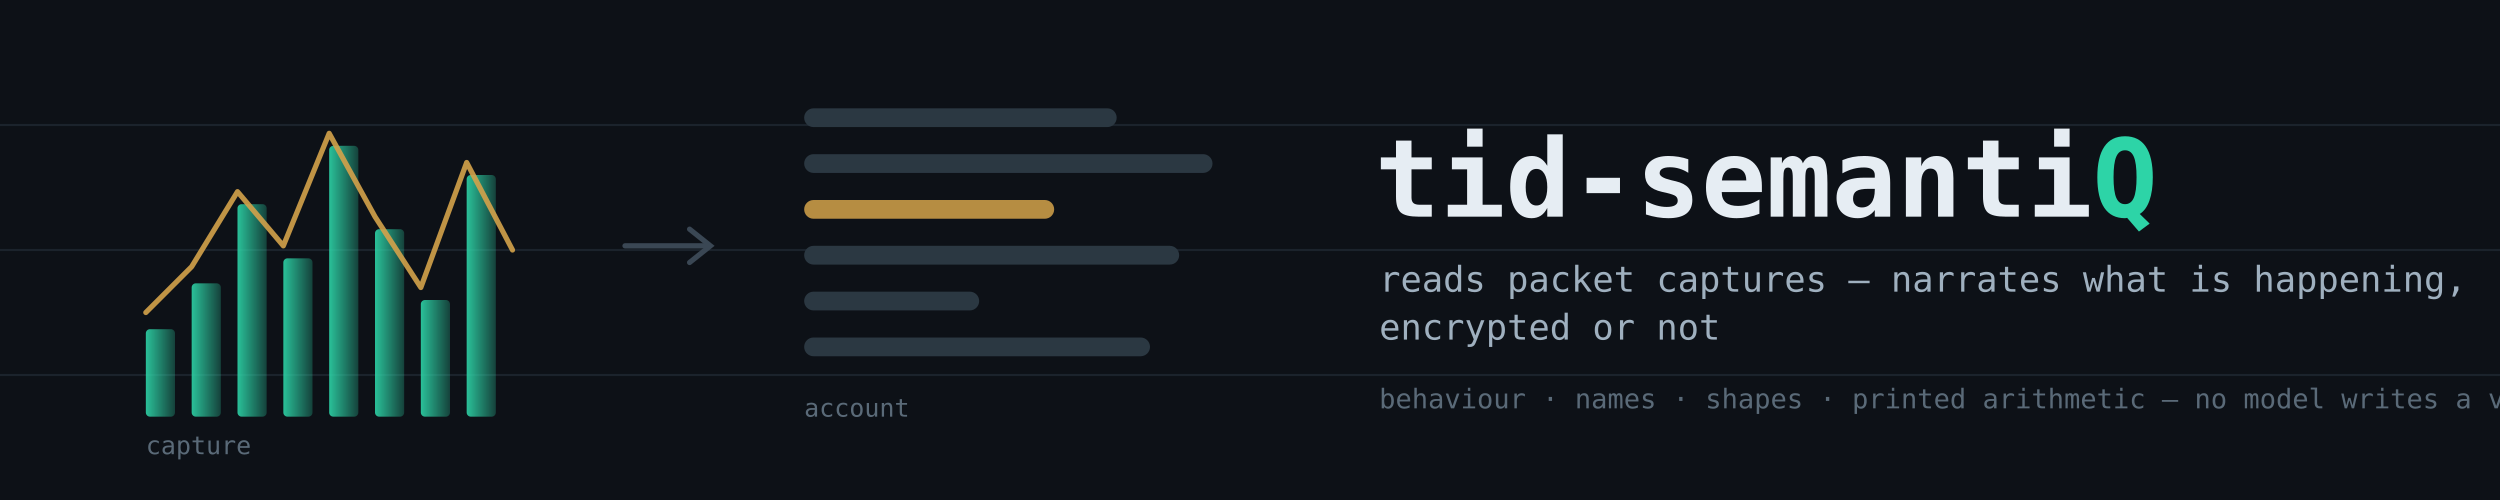
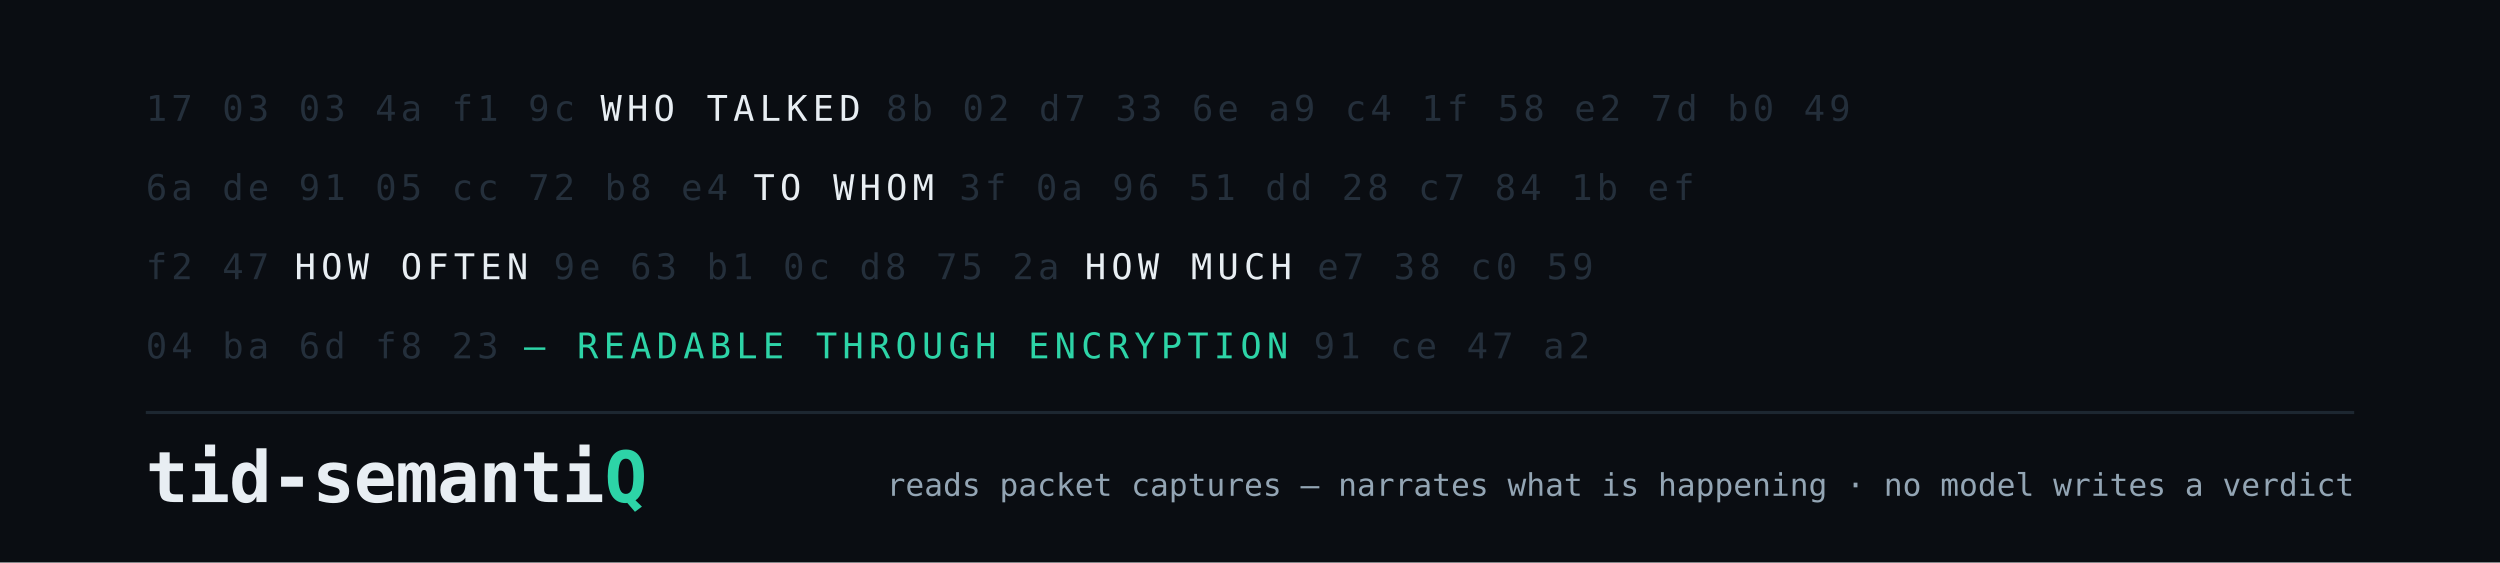
- <svg xmlns="http://www.w3.org/2000/svg" viewBox="0 0 1200 240" role="img" aria-label="tid-semantiQ — reads packet captures and narrates what is happening, encrypted or not">
-   <defs>
-     <linearGradient id="fade" x1="0" y1="0" x2="1" y2="0">
-       <stop offset="0" stop-color="#2dd4a7" stop-opacity="0.9" />
-       <stop offset="1" stop-color="#2dd4a7" stop-opacity="0.25" />
-     </linearGradient>
-   </defs>
-   <rect width="1200" height="240" fill="#0d1117" />
-   <g stroke="#1b232c" stroke-width="1">
-     <line x1="0" y1="60" x2="1200" y2="60" />
-     <line x1="0" y1="120" x2="1200" y2="120" />
-     <line x1="0" y1="180" x2="1200" y2="180" />
+ <svg xmlns="http://www.w3.org/2000/svg" viewBox="0 0 1200 270" role="img" aria-label="tid-semantiQ — who talked, to whom, how often, how much: readable through encryption.">
+   <rect width="1200" height="270" fill="#0a0d12" />
+   <g font-family="ui-monospace,Menlo,Consolas,monospace" font-size="17" letter-spacing="2">
+     <text x="70" y="58" fill="#242f3b">17 03 03 4a f1 9c
+       <tspan fill="#e8eef3" letter-spacing="2.5">WHO TALKED</tspan>
+       8b 02 d7 33 6e a9 c4 1f 58 e2 7d b0 49</text>
+     <text x="70" y="96" fill="#242f3b">6a de 91 05 cc 72 b8 e4
+       <tspan fill="#e8eef3" letter-spacing="2.5">TO WHOM</tspan>
+       3f 0a 96 51 dd 28 c7 84 1b ef</text>
+     <text x="70" y="134" fill="#242f3b">f2 47
+       <tspan fill="#e8eef3" letter-spacing="2.5">HOW OFTEN</tspan>
+       9e 63 b1 0c d8 75 2a
+       <tspan fill="#e8eef3" letter-spacing="2.5">HOW MUCH</tspan>
+       e7 38 c0 59</text>
+     <text x="70" y="172" fill="#242f3b">04 ba 6d f8 23
+       <tspan fill="#2dd4a7" letter-spacing="2.5">— READABLE THROUGH ENCRYPTION</tspan>
+       91 ce 47 a2</text>
  </g>
-   <g transform="translate(70,40)">
-     <g fill="url(#fade)">
-       <rect x="0" y="118" width="14" height="42" rx="2" />
-       <rect x="22" y="96" width="14" height="64" rx="2" />
-       <rect x="44" y="58" width="14" height="102" rx="2" />
-       <rect x="66" y="84" width="14" height="76" rx="2" />
-       <rect x="88" y="30" width="14" height="130" rx="2" />
-       <rect x="110" y="70" width="14" height="90" rx="2" />
-       <rect x="132" y="104" width="14" height="56" rx="2" />
-       <rect x="154" y="44" width="14" height="116" rx="2" />
-     </g>
-     <polyline points="0,110 22,88 44,52 66,78 88,24 110,64 132,98 154,38 176,80" fill="none" stroke="#d4a24a" stroke-width="2.5" stroke-linejoin="round" stroke-linecap="round" opacity="0.9" />
-     <text x="0" y="178" font-family="ui-monospace,Menlo,Consolas,monospace" font-size="12" fill="#5a6a78">capture</text>
-   </g>
-   <g transform="translate(300,118)" fill="none" stroke="#3a4754" stroke-width="2.5" stroke-linecap="round">
-     <line x1="0" y1="0" x2="40" y2="0" />
-     <polyline points="31,-8 41,0 31,8" />
-   </g>
-   <g transform="translate(386,52)" fill="#2b3842">
-     <rect x="0" y="0" width="150" height="9" rx="4.5" />
-     <rect x="0" y="22" width="196" height="9" rx="4.5" />
-     <rect x="0" y="44" width="120" height="9" rx="4.5" fill="#d4a24a" opacity="0.85" />
-     <rect x="0" y="66" width="180" height="9" rx="4.5" />
-     <rect x="0" y="88" width="84" height="9" rx="4.5" />
-     <rect x="0" y="110" width="166" height="9" rx="4.5" />
-     <text x="0" y="148" font-family="ui-monospace,Menlo,Consolas,monospace" font-size="12" fill="#5a6a78">account</text>
-   </g>
+   <line x1="70" y1="198" x2="1130" y2="198" stroke="#1d2731" stroke-width="1.5" />
  <g font-family="ui-monospace,Menlo,Consolas,monospace">
-     <text x="660" y="104" font-size="52" font-weight="700" fill="#e6edf3">
-       tid-semanti<tspan fill="#2dd4a7">Q</tspan>
+     <text x="70" y="241" font-size="34" font-weight="700" fill="#e8eef3" letter-spacing="-0.5">tid-semanti<tspan fill="#2dd4a7">Q</tspan>
    </text>
-     <text x="662" y="140" font-size="17" fill="#9fb0bf">
-       reads packet captures — narrates what is happening,
-     </text>
-     <text x="662" y="163" font-size="17" fill="#9fb0bf">
-       encrypted or not
-     </text>
-     <text x="662" y="196" font-size="13" fill="#5a6a78">
-       behaviour · names · shapes · printed arithmetic — no model writes a verdict
-     </text>
+     <text x="1130" y="238" text-anchor="end" font-size="15" fill="#93a5b4">
+       reads packet captures — narrates what is happening · no model writes a verdict</text>
  </g>
</svg>
